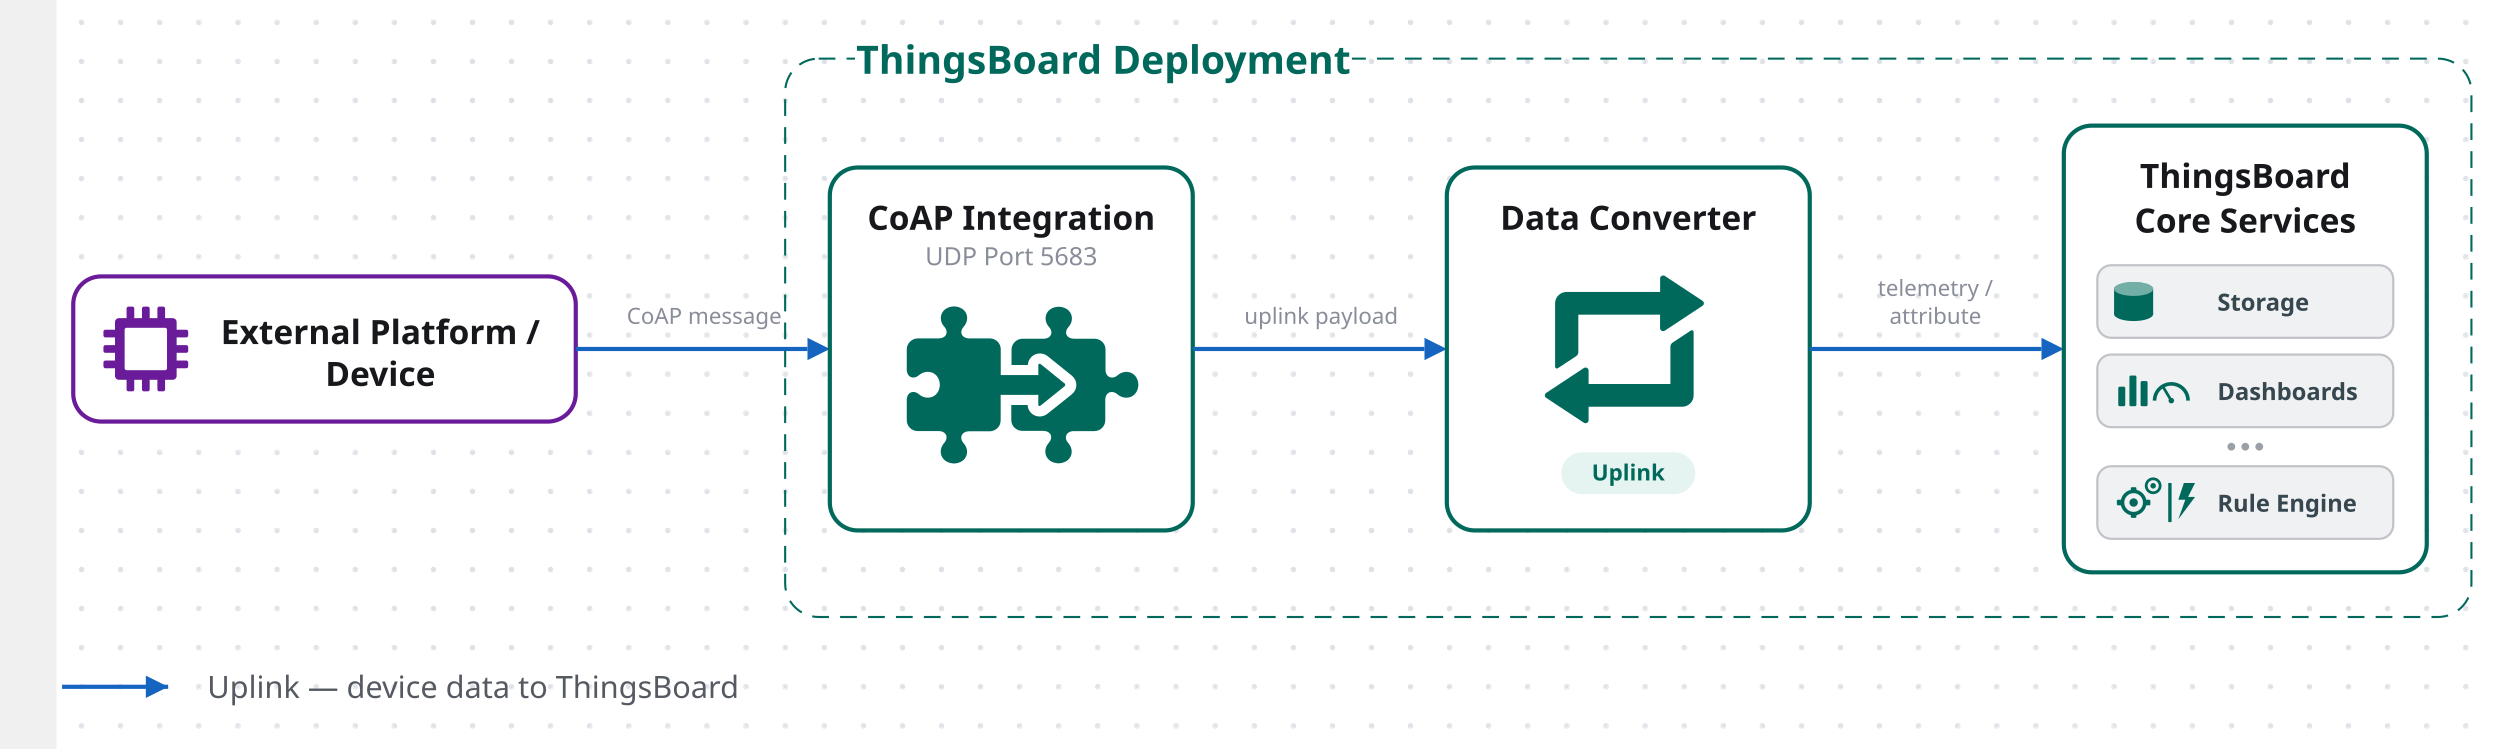
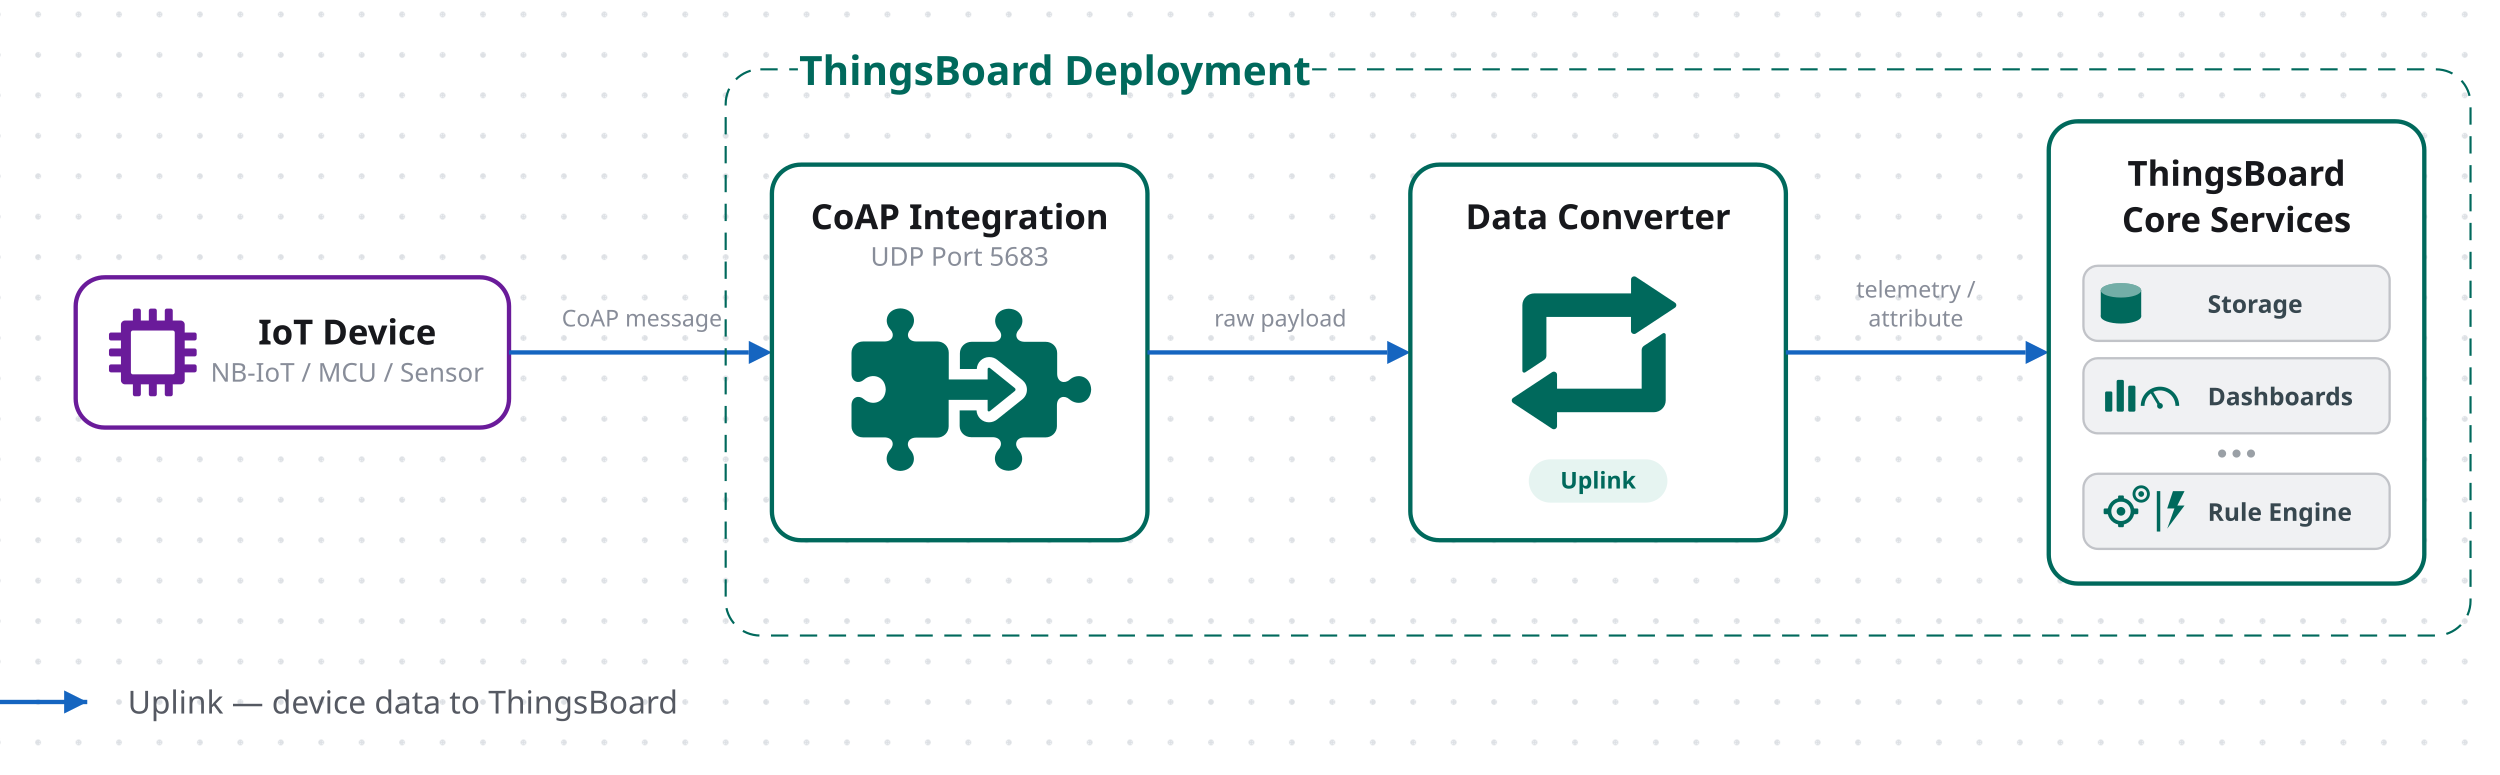
- <svg xmlns="http://www.w3.org/2000/svg" width="1400" height="419" viewBox="-45 13 885 268">
+ <svg xmlns="http://www.w3.org/2000/svg" width="1353" height="419" viewBox="-15 16 855 268">
  <defs>
    <pattern id="dots" x="0" y="0" width="14" height="14" patternUnits="userSpaceOnUse">
      <circle cx="7" cy="7" r="1" fill="#dde0e4" />
    </pattern>
    <clipPath id="clip0">
      <path fill="#fff" d="M-30 0h891v303H-30z" />
    </clipPath>
  </defs>
  <g clip-path="url(#clip0)">
    <path fill="#fff" d="M-30 0h891v303H-30z" />
    <rect x="-30" width="891" height="303" fill="url(#dots)" />
    <g transform="translate(0,33)">
-       <rect x="-24" y="79" width="180" height="52" rx="10" fill="#fff" stroke="#6a1b9a" stroke-width="1.5" />
-       <g transform="translate(-18.7,84.3) scale(0.69)" fill="#6a1b9a">
+       <rect x="6" y="79" width="150" height="52" rx="10" fill="#fff" stroke="#6a1b9a" stroke-width="1.5" />
+       <g transform="translate(12,84.3) scale(0.69)" fill="#6a1b9a">
        <rect x="14" y="14" width="32" height="32" rx="2" fill="#6a1b9a" />
        <rect x="19" y="19" width="22" height="22" rx="1" fill="#fff" />
        <rect x="20" y="8" width="4" height="7" rx="1" />
        <rect x="28" y="8" width="4" height="7" rx="1" />
        <rect x="36" y="8" width="4" height="7" rx="1" />
        <rect x="20" y="45" width="4" height="7" rx="1" />
        <rect x="28" y="45" width="4" height="7" rx="1" />
        <rect x="36" y="45" width="4" height="7" rx="1" />
        <rect x="8" y="20" width="7" height="4" rx="1" />
        <rect x="8" y="28" width="7" height="4" rx="1" />
        <rect x="8" y="36" width="7" height="4" rx="1" />
        <rect x="45" y="20" width="7" height="4" rx="1" />
        <rect x="45" y="28" width="7" height="4" rx="1" />
        <rect x="45" y="36" width="7" height="4" rx="1" />
      </g>
-       <text x="86" y="99" text-anchor="middle" font-family="system-ui,sans-serif" font-size="12" fill="#17181c" font-weight="600" dominant-baseline="middle">External Platform /</text>
-       <text x="86" y="114" text-anchor="middle" font-family="system-ui,sans-serif" font-size="12" fill="#17181c" font-weight="600" dominant-baseline="middle">Device</text>
+       <text x="100" y="98" text-anchor="middle" font-family="system-ui,sans-serif" font-size="12" fill="#17181c" font-weight="600" dominant-baseline="middle">IoT Device</text>
+       <text x="100" y="112" text-anchor="middle" font-family="system-ui,sans-serif" font-size="9" fill="#888d99" dominant-baseline="middle">NB-IoT / MCU / Sensor</text>
      <line x1="156" y1="105" x2="239" y2="105" stroke="#1565c0" stroke-width="1.5" />
      <polygon points="239,101 247,105 239,109" fill="#1565c0" />
      <text x="202" y="96" text-anchor="middle" font-family="system-ui,sans-serif" font-size="8" fill="#888d99">CoAP message</text>
-       <rect x="231" y="1" width="604" height="200" rx="12" fill="none" stroke="#00695c" stroke-width="0.75" stroke-dasharray="6,4" />
-       <rect x="256" y="-6" width="178" height="14" fill="#fff" />
-       <text x="345" y="1" text-anchor="middle" font-family="system-ui,sans-serif" font-size="14" fill="#00695c" font-weight="600" dominant-baseline="central" textLength="174" lengthAdjust="spacing">ThingsBoard Deployment</text>
+       <rect x="231" y="7" width="604" height="196" rx="12" fill="none" stroke="#00695c" stroke-width="0.75" stroke-dasharray="6,4" />
+       <rect x="256" y="0" width="178" height="14" fill="#fff" />
+       <text x="345" y="7" text-anchor="middle" font-family="system-ui,sans-serif" font-size="14" fill="#00695c" font-weight="600" dominant-baseline="central" textLength="174" lengthAdjust="spacing">ThingsBoard Deployment</text>
      <rect x="247" y="40" width="130" height="130" rx="10" fill="#fff" stroke="#00695c" stroke-width="1.5" />
      <text x="312" y="53" text-anchor="middle" font-family="system-ui,sans-serif" font-size="12" fill="#17181c" font-weight="600" dominant-baseline="hanging">CoAP Integration</text>
      <text x="312" y="68" text-anchor="middle" font-family="system-ui,sans-serif" font-size="9" fill="#888d99" dominant-baseline="hanging">UDP Port 5683</text>
      <g transform="matrix(-0.16987,0,0,-0.166552,357.5201,158.5578)" fill="#00695c">
        <path d="m 465.3,145.05 h -43.5 c -17.7,0 -21.8,-14.7 -12.6,-25.3 15.2,-17.2 7.1,-43 -20.2,-44.5 -27.3,1 -35.4,27.3 -20.2,44 9.1,10.1 5.1,25.3 -12.6,25.3 h -42.5 c -12.6,0 -23.3,10.1 -23.3,23.3 v 55.1 h -1 -78.4 v -21.8 c 0,-2 -2.5,-3 -4.6,-1.5 l -51.1,42 c -1.5,1.5 -1.5,4 0,5.6 l 51.1,42 c 2,1.5 4.6,0 4.6,-2 v -21.8 h 78.2 1 v 55.6 c 0,12.6 10.1,23.3 23.3,23.3 H 356 c 17.7,0 21.8,14.7 12.6,24.8 -15.2,17.2 -7.1,43 20.2,44 27.3,-1 35.4,-27.3 20.2,-44 -9.1,-10.1 -5.1,-24.8 12.6,-24.8 h 43 c 13.2,0 23.8,-10.6 23.8,-23.8 v -43.6 c -0.5,-17.2 -15.2,-21.2 -25.3,-12.1 -17.2,15.2 -43.5,7.1 -44.5,-20.2 1,-27.3 27.3,-35.4 44.5,-20.2 10.1,9.1 24.8,5.1 25.3,-12.1 v -44 c 0.1,-12.7 -10,-23.3 -23.1,-23.3 z" />
        <path d="m 244.7,145.45 h -43.5 c -17.7,0 -21.8,-15.2 -12.6,-25.3 15.2,-17.2 7.1,-43.5 -20.2,-44.5 -27.3,1 -35.4,26.8 -20.2,44 9.1,10.1 5.1,25.3 -12.6,25.3 H 93.1 c -13.2,0 -23.3,10.6 -23.3,23.3 v 43.5 c 0,17.7 -15.2,21.8 -25.3,12.6 -17.2,-15.2 -43.5,-7.1 -44.5,20.2 1,27.3 27.3,35.4 44,20.2 10.1,-9.1 25.3,-5.1 25.3,12.6 v 43 c 0,13.2 10.6,23.3 23.3,23.3 h 42.5 c 17.7,0 21.8,14.7 12.6,24.8 -15.2,16.7 -7.1,43 20.2,44 27.3,-1 35.4,-26.8 20.2,-44 -9.1,-10.1 -5.1,-24.8 12.6,-24.8 h 43 c 13.2,0 23.8,-10.6 23.8,-23.8 v -32.7 h -34.4 c -0.5,13.7 -11.7,24.8 -25.3,24.8 -6.1,0 -11.6,-2 -16.2,-5.6 l -51.1,-42 c -6.1,-5.1 -9.6,-12.1 -9.6,-20.2 0,-8.1 3.5,-15.2 9.6,-20.2 l 51.6,-42 c 4.6,-3.5 10.1,-5.6 16.2,-5.6 13.7,0 24.8,11.1 25.3,24.8 H 268 v -32.4 c 0,-13.2 -10.6,-23.3 -23.3,-23.3 z" />
      </g>
      <line x1="377" y1="105" x2="460" y2="105" stroke="#1565c0" stroke-width="1.5" />
      <polygon points="460,101 468,105 460,109" fill="#1565c0" />
-       <text x="423" y="96" text-anchor="middle" font-family="system-ui,sans-serif" font-size="8" fill="#888d99">uplink payload</text>
+       <text x="423" y="96" text-anchor="middle" font-family="system-ui,sans-serif" font-size="8" fill="#888d99">raw payload</text>
      <rect x="468" y="40" width="130" height="130" rx="10" fill="#fff" stroke="#00695c" stroke-width="1.5" />
      <text x="533" y="53" text-anchor="middle" font-family="system-ui,sans-serif" font-size="12" fill="#17181c" font-weight="600" dominant-baseline="hanging">Data Converter</text>
      <g transform="matrix(0.217828,0,0,0.213574,478.2844,73.1842)" fill="#00695c">
        <path d="m 373.23,68.177 -61.8,-41.6 c -3.4,-2.3 -7.9,0.1 -7.9,4.2 v 22.5 h -153.6 c -10.6,0 -19.1,8.6 -19.1,19.1 v 106.5 c 0,2.3 2.6,3.7 4.5,2.4 l 30,-20.2 c 2.3,-1.5 3.7,-4.1 3.7,-6.9 v -62.7 h 134.4 v 22.5 c 0,4.1 4.5,6.5 7.9,4.2 l 61.8,-41.6 c 3.1,-2 3.1,-6.4 0.1,-8.4 z" />
        <path d="m 354.13,117.98 -30,20.2 c -2.3,1.5 -3.7,4.1 -3.7,6.9 v 62.6 h -134.5 v -22.5 c 0,-4.1 -4.5,-6.5 -7.9,-4.2 l -61.8,41.6 c -3,2 -3,6.4 0,8.4 l 61.8,41.6 c 3.4,2.3 7.9,-0.1 7.9,-4.2 v -22.5 h 153.5 c 10.6,0.1 19.2,-8.5 19.2,-19.1 v -106.4 c 0,-2.3 -2.6,-3.7 -4.5,-2.4 z" />
      </g>
      <rect x="509" y="142" width="48" height="15" rx="7.5" fill="#e6f4f1" />
      <text x="533" y="149" text-anchor="middle" font-family="system-ui,sans-serif" font-size="8" fill="#00695c" font-weight="700" dominant-baseline="central">Uplink</text>
      <line x1="598" y1="105" x2="681" y2="105" stroke="#1565c0" stroke-width="1.5" />
      <polygon points="681,101 689,105 681,109" fill="#1565c0" />
      <text x="643" y="86" text-anchor="middle" font-family="system-ui,sans-serif" font-size="8" fill="#888d99">telemetry /</text>
      <text x="643" y="96" text-anchor="middle" font-family="system-ui,sans-serif" font-size="8" fill="#888d99">attribute</text>
      <rect x="689" y="25" width="130" height="160" rx="10" fill="#fff" stroke="#00695c" stroke-width="1.5" />
      <text x="754" y="38" text-anchor="middle" font-family="system-ui,sans-serif" font-size="12" fill="#17181c" font-weight="600" dominant-baseline="hanging">ThingsBoard</text>
      <text x="754" y="54" text-anchor="middle" font-family="system-ui,sans-serif" font-size="12" fill="#17181c" font-weight="600" dominant-baseline="hanging">Core Services</text>
      <g transform="translate(0,25)">
        <rect x="701" y="50" width="106" height="26" rx="5" fill="#f0f1f3" stroke="#c1c3c8" stroke-width=".8" />
        <g fill="#00695c" transform="translate(45,-6.5)">
          <ellipse cx="669" cy="65" rx="7" ry="2.5" fill="#00695c" />
          <rect x="662" y="65" width="14" height="9" fill="#00695c" />
          <ellipse cx="669" cy="74" rx="7" ry="2.5" fill="#00695c" />
          <ellipse cx="669" cy="65" rx="7" ry="2.5" fill="#e6f4f1" opacity=".5" />
        </g>
        <text x="744" y="63" text-anchor="start" font-family="system-ui,sans-serif" font-size="8.5" fill="#37474f" font-weight="600" dominant-baseline="central">Storage</text>
        <rect x="701" y="82" width="106" height="26" rx="5" fill="#f0f1f3" stroke="#c1c3c8" stroke-width=".8" />
        <g fill="#00695c" transform="translate(47.5,-5.5)">
          <rect x="661" y="99" width="2.5" height="7" rx=".5" />
          <rect x="665" y="95" width="2.5" height="11" rx=".5" />
          <rect x="669" y="97" width="2.5" height="9" rx=".5" />
          <path d="M674,104 a6,6 0 0,1 12,0" fill="none" stroke="#00695c" stroke-width="1.3" />
          <line x1="680" y1="104" x2="677" y2="99" stroke="#00695c" stroke-width="1" stroke-linecap="round" />
          <circle cx="680" cy="104" r="1" fill="#00695c" />
        </g>
        <text x="744" y="95" text-anchor="start" font-family="system-ui,sans-serif" font-size="8.5" fill="#37474f" font-weight="600" dominant-baseline="central">Dashboards</text>
        <circle cx="749" cy="115" r="1.4" fill="#9aa0a6" />
        <circle cx="754" cy="115" r="1.4" fill="#9aa0a6" />
        <circle cx="759" cy="115" r="1.4" fill="#9aa0a6" />
        <rect x="701" y="122" width="106" height="26" rx="5" fill="#f0f1f3" stroke="#c1c3c8" stroke-width=".8" />
        <g fill="#00695c" transform="translate(49,0)">
          <circle cx="665" cy="135" r="4" fill="none" stroke="#00695c" stroke-width="1.3" />
          <circle cx="665" cy="135" r="1.5" fill="#00695c" />
          <rect x="664" y="129.5" width="2" height="2" rx=".4" />
          <rect x="664" y="138.5" width="2" height="2" rx=".4" />
          <rect x="659" y="134" width="2" height="2" rx=".4" />
          <rect x="669" y="134" width="2" height="2" rx=".4" />
          <circle cx="672" cy="129" r="2.5" fill="none" stroke="#00695c" stroke-width="1" />
          <circle cx="672" cy="129" r="1" fill="#00695c" />
          <line x1="678" y1="128" x2="678" y2="142" stroke="#00695c" stroke-width="1.2" />
          <polygon points="683,128 681,134 683.5,134 681,141 687,133 684.5,133 687,128" fill="#00695c" />
        </g>
        <text x="744" y="135" text-anchor="start" font-family="system-ui,sans-serif" font-size="8.5" fill="#37474f" font-weight="600" dominant-baseline="central">Rule Engine</text>
      </g>
      <line x1="-28" y1="226" x2="10" y2="226" stroke="#1565c0" stroke-width="1.5" />
      <polygon points="2,222 10,226 2,230" fill="#1565c0" />
      <text x="24" y="230" font-family="system-ui,sans-serif" font-size="11" fill="#555962">Uplink — device data to ThingsBoard</text>
    </g>
  </g>
</svg>
